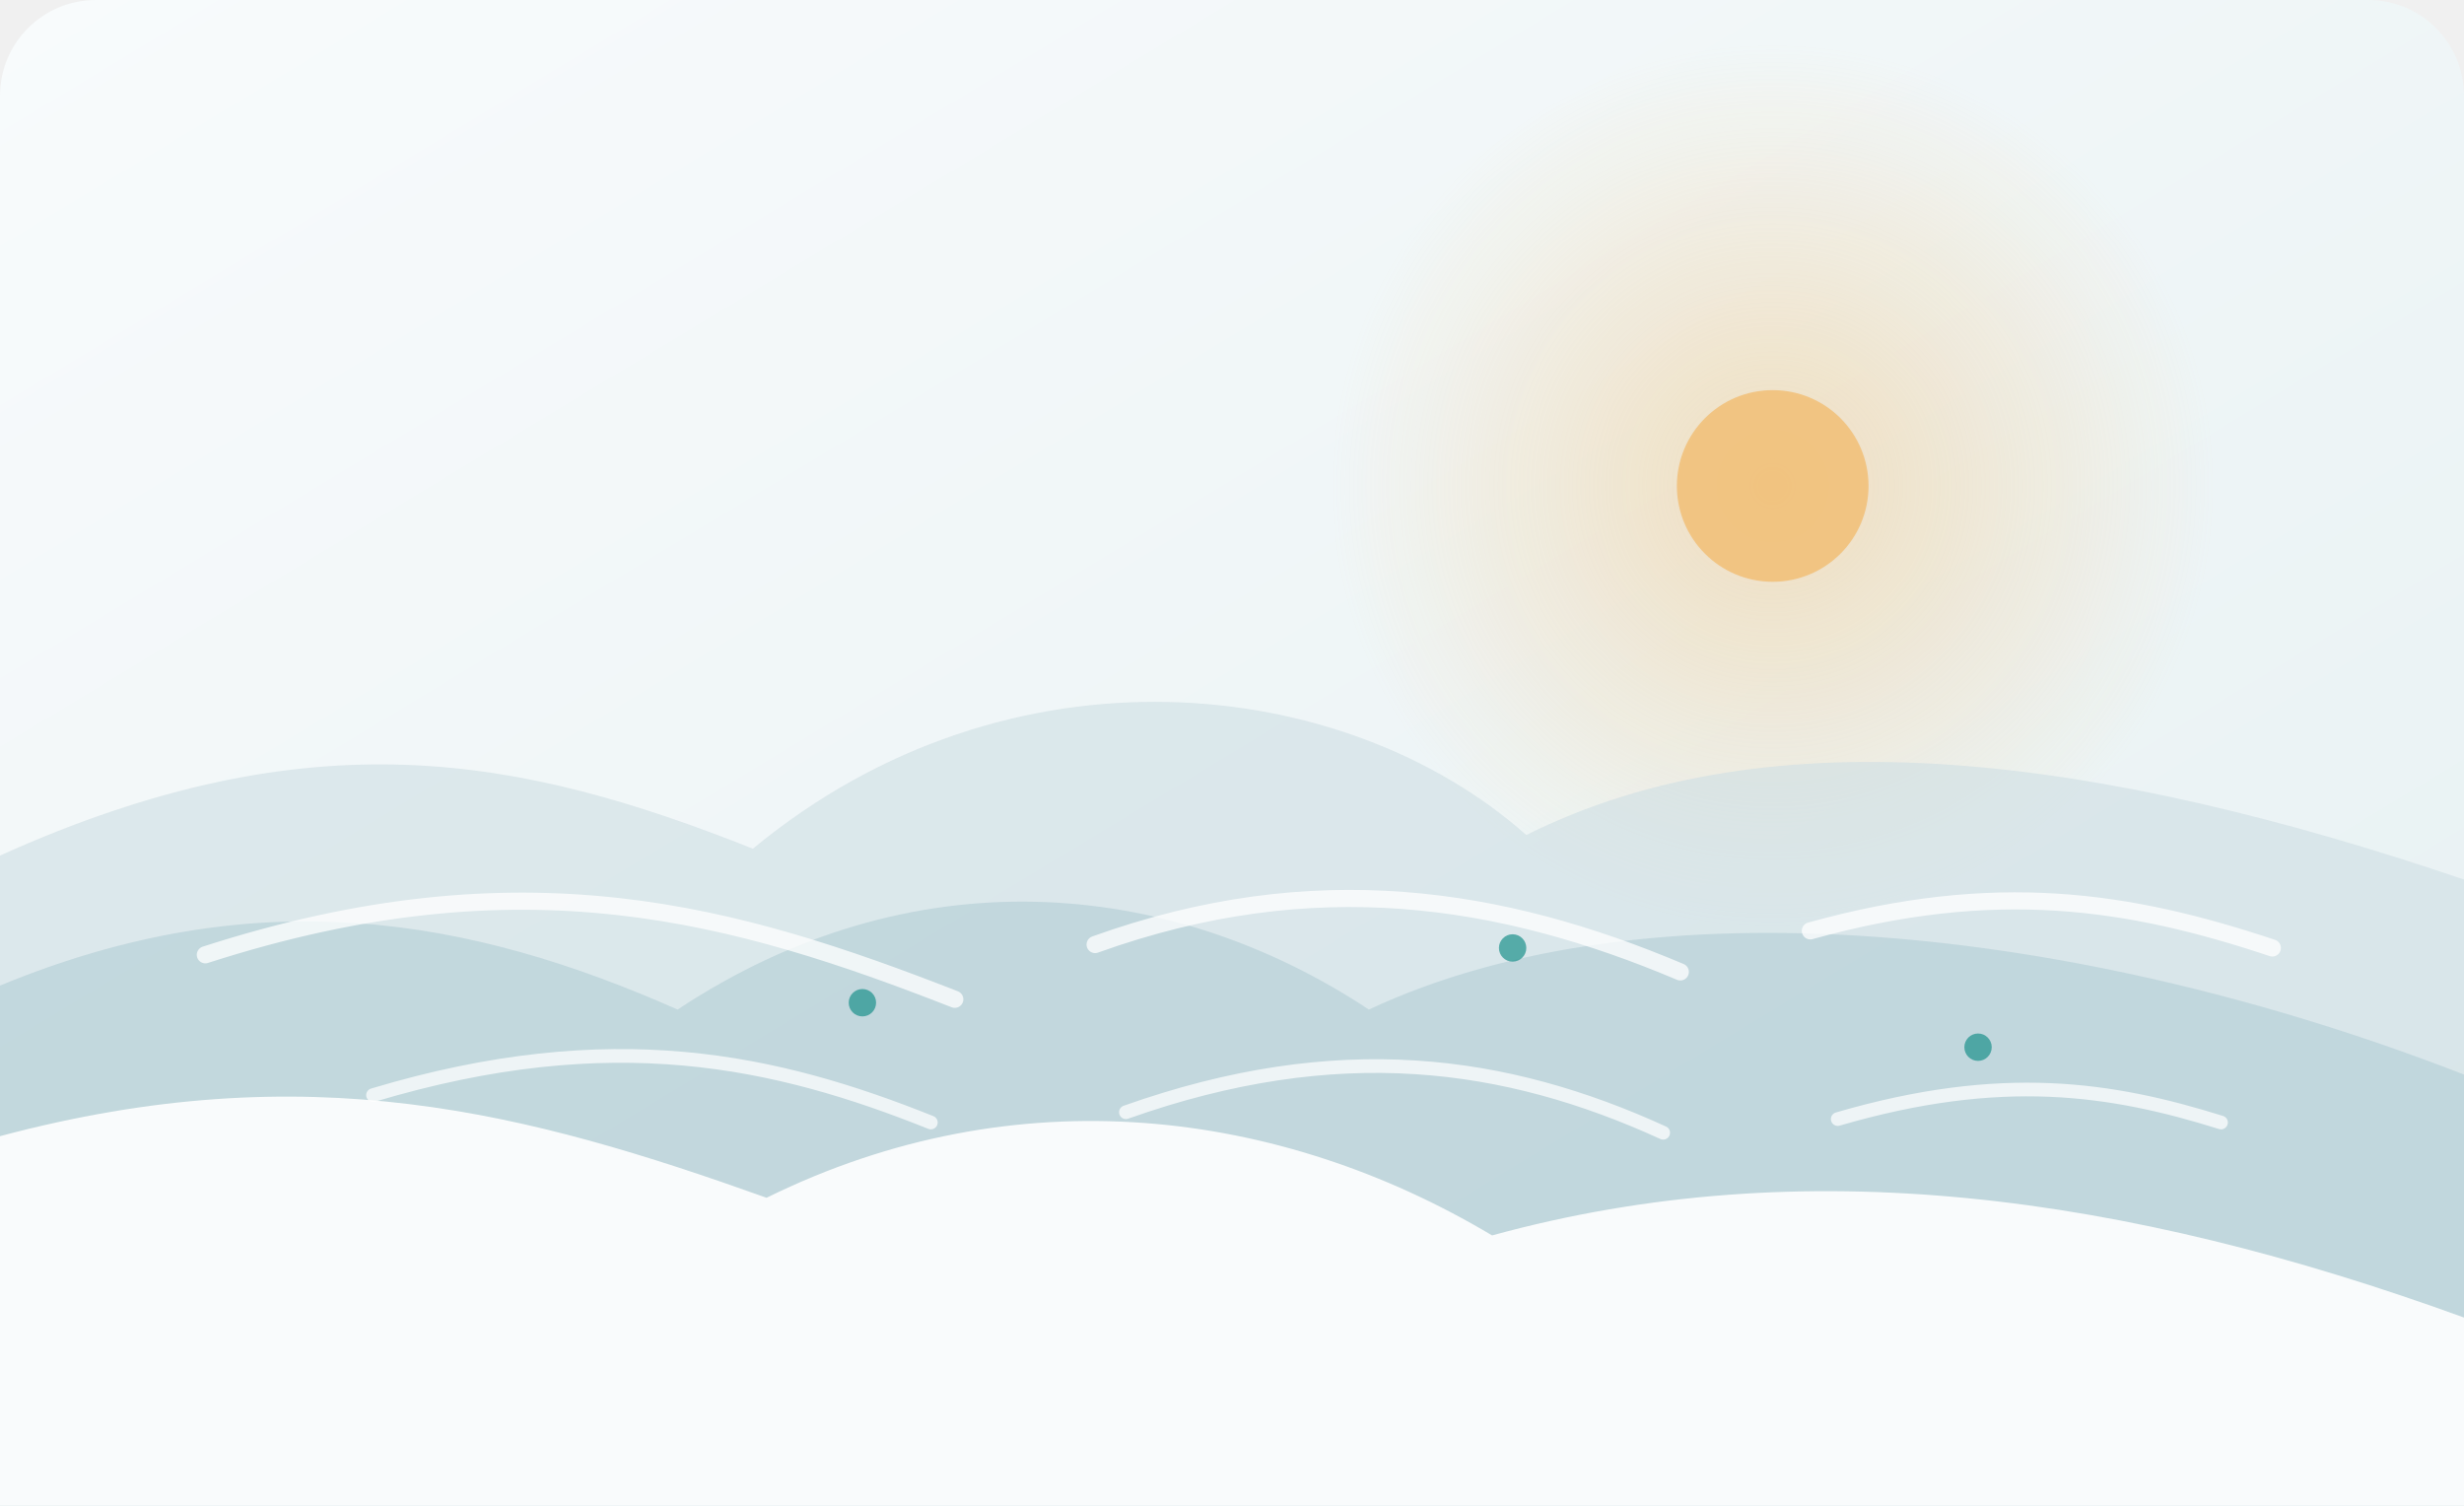
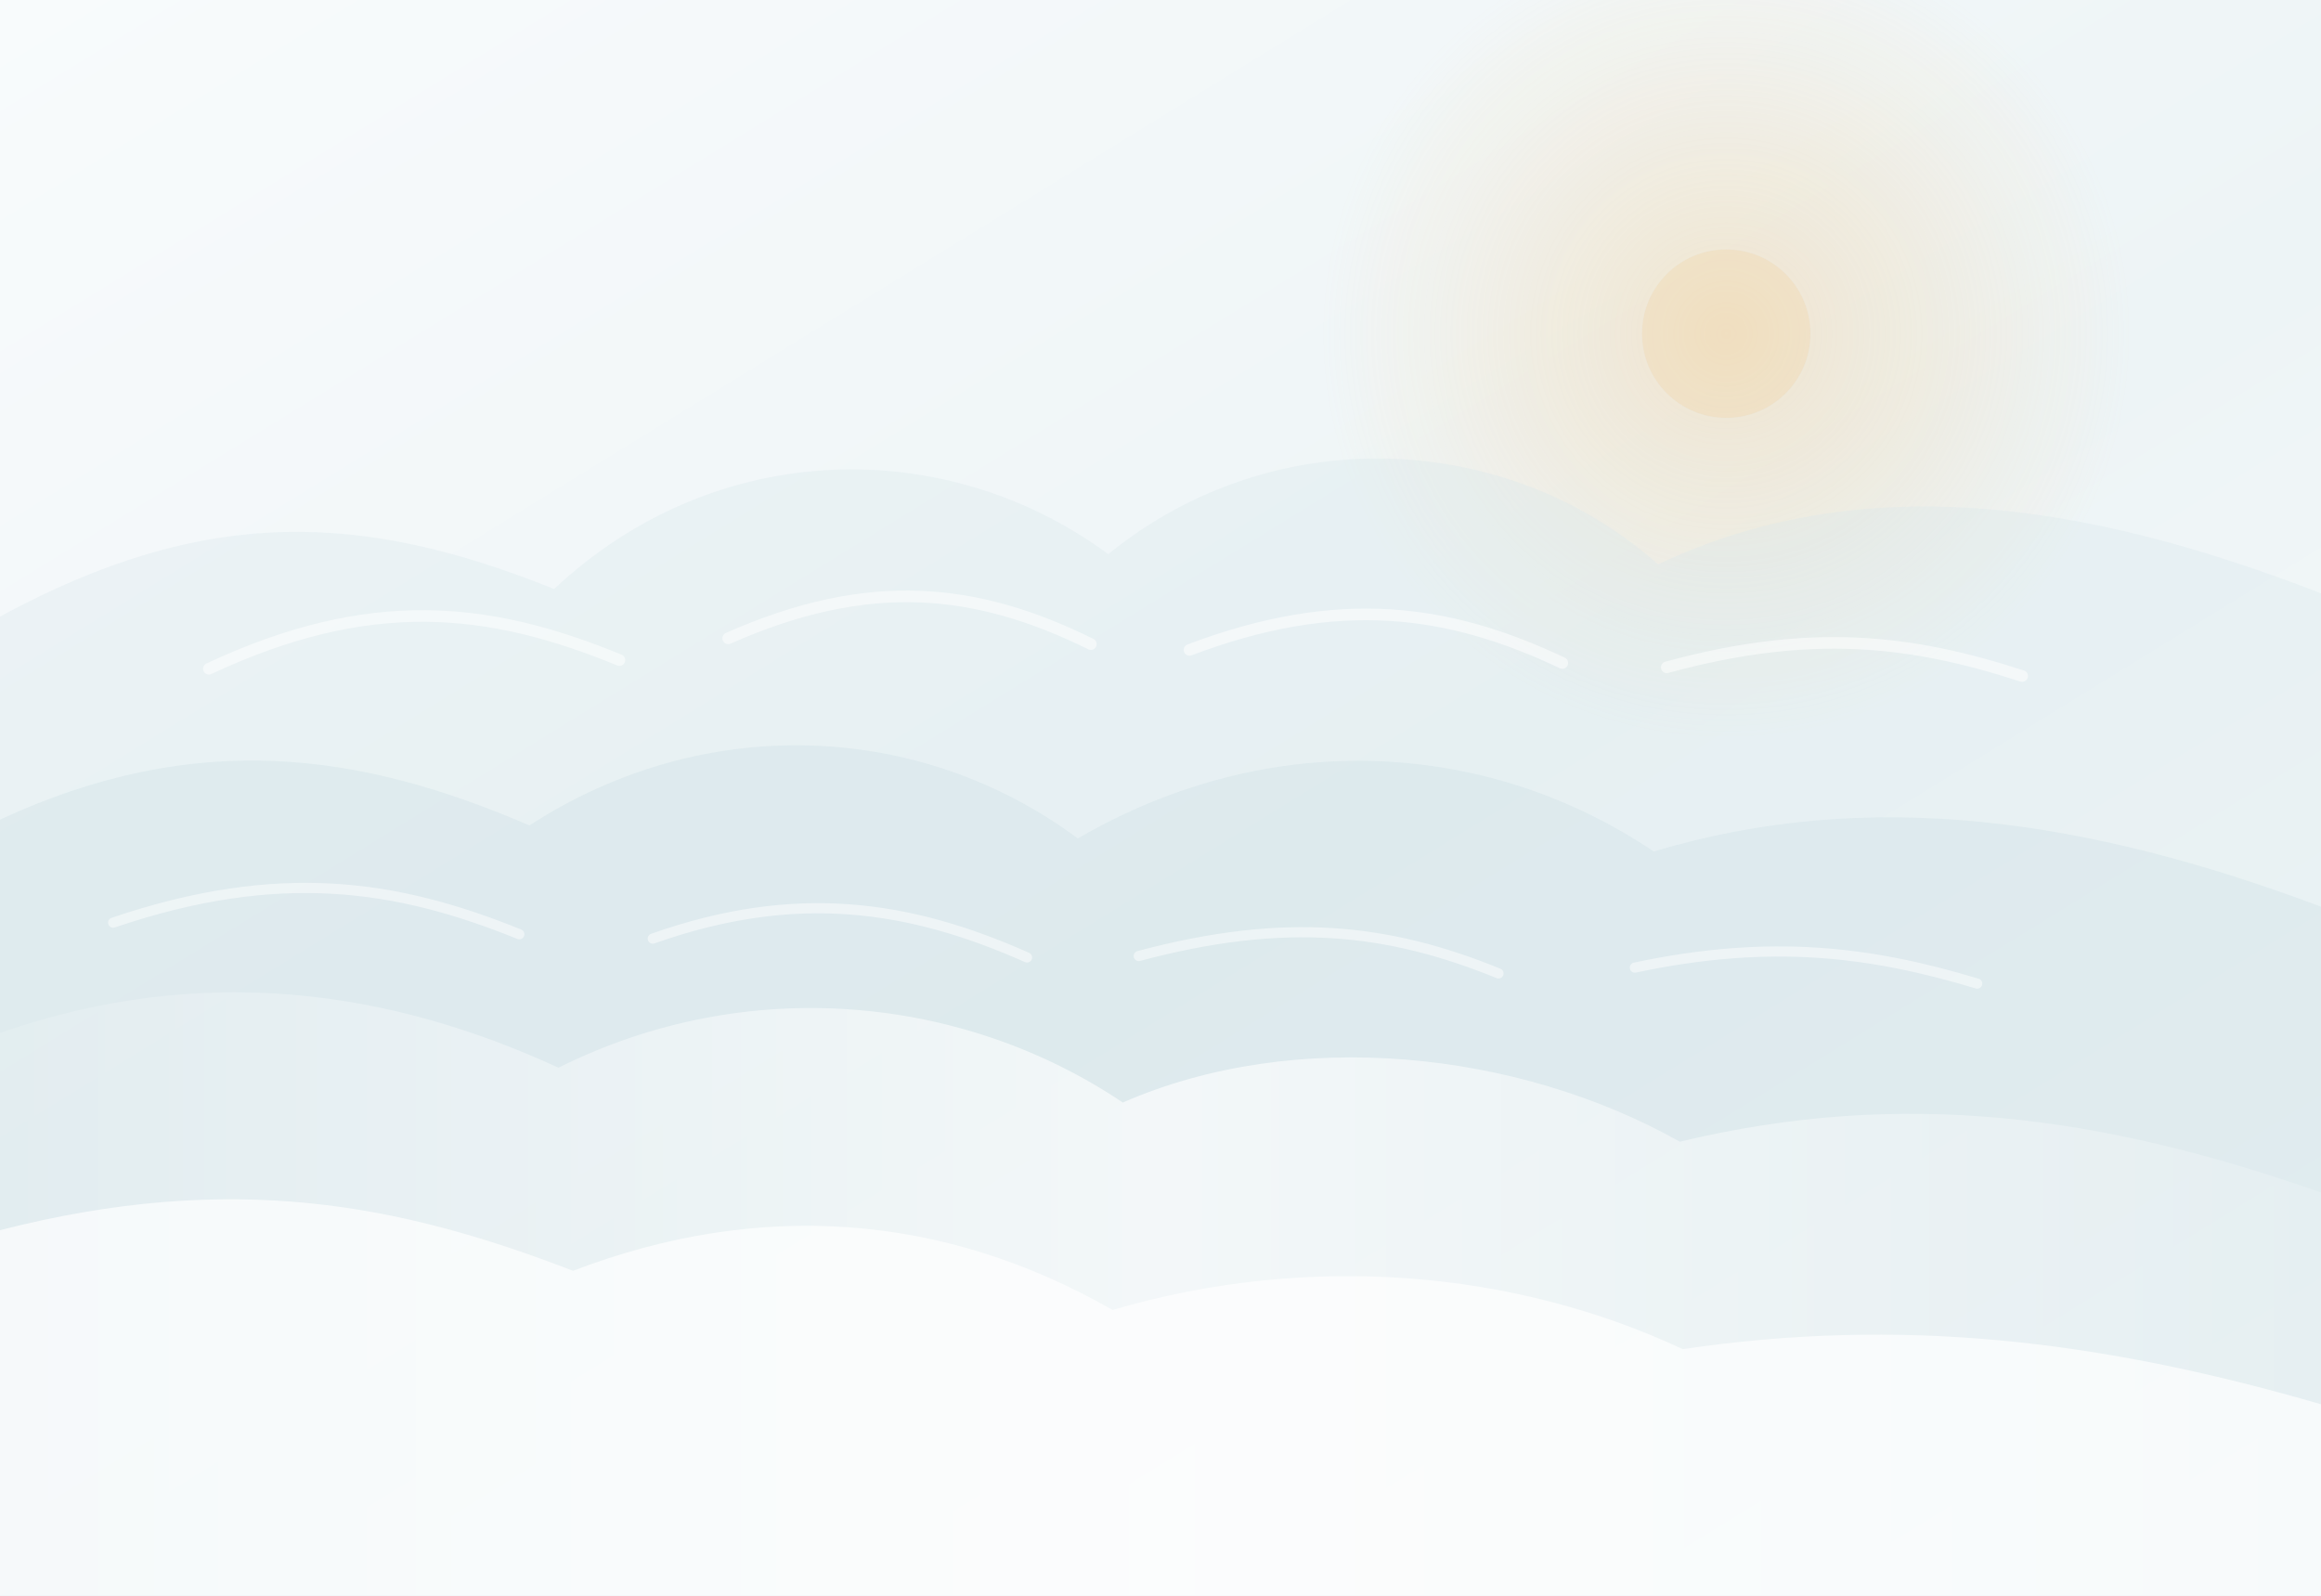
- <svg xmlns="http://www.w3.org/2000/svg" viewBox="0 0 720 440">
+ <svg xmlns="http://www.w3.org/2000/svg" viewBox="0 0 1600 1100">
  <defs>
-     <linearGradient id="sky" x1="0" y1="0" x2="1" y2="1">
+     <linearGradient id="sky" x1="0" y1="0" x2="0.9" y2="1">
      <stop offset="0" stop-color="#f8fbfc" />
-       <stop offset="1" stop-color="#e6f0f2" />
+       <stop offset=".58" stop-color="#edf4f6" />
+       <stop offset="1" stop-color="#f7fafb" />
    </linearGradient>
    <radialGradient id="sun">
-       <stop offset="0" stop-color="#f1bd70" stop-opacity=".42" />
+       <stop offset="0" stop-color="#f1bd70" stop-opacity=".3" />
      <stop offset="1" stop-color="#f1bd70" stop-opacity="0" />
    </radialGradient>
+     <linearGradient id="cloud-fade" x1="0" y1="0" x2="1" y2="0">
+       <stop offset="0" stop-color="#ffffff" stop-opacity=".15" />
+       <stop offset=".5" stop-color="#ffffff" stop-opacity=".8" />
+       <stop offset="1" stop-color="#ffffff" stop-opacity=".2" />
+     </linearGradient>
  </defs>
-   <rect width="720" height="440" rx="28" fill="url(#sky)" />
-   <circle cx="518" cy="142" r="130" fill="url(#sun)" />
-   <circle cx="518" cy="142" r="28" fill="#f1bd70" opacity=".8" />
-   <path d="M0 250c91-41 152-29 220-2 75-62 173-51 226-4 72-36 168-23 274 13v183H0Z" fill="#cfdee3" opacity=".62" />
-   <path d="M0 288c75-31 137-20 198 7 68-45 143-39 202 0 81-38 207-25 320 19v126H0Z" fill="#b9d1d8" opacity=".72" />
-   <path d="M0 332c90-24 154-7 224 18 73-36 150-26 212 11 91-25 185-12 284 24v55H0Z" fill="#ffffff" opacity=".9" />
-   <path d="M60 279c93-30 155-12 219 13m41-16c64-23 119-14 171 8m38-12c54-15 93-9 135 5" fill="none" stroke="#ffffff" stroke-linecap="round" stroke-width="5" opacity=".76" />
-   <path d="M109 320c70-21 118-10 163 8m57-3c62-22 111-15 157 6m51-4c48-14 80-9 112 1" fill="none" stroke="#ffffff" stroke-linecap="round" stroke-width="4" opacity=".72" />
-   <circle cx="252" cy="293" r="4" fill="#1d918b" opacity=".7" />
-   <circle cx="442" cy="277" r="4" fill="#1d918b" opacity=".7" />
-   <circle cx="578" cy="306" r="4" fill="#1d918b" opacity=".7" />
+   <rect width="1600" height="1100" fill="url(#sky)" />
+   <circle cx="1190" cy="230" r="280" fill="url(#sun)" />
+   <circle cx="1190" cy="230" r="58" fill="#f1bd70" opacity=".16" />
+   <path d="M0 425c142-77 250-72 382-19 112-105 271-106 382-24 113-92 274-86 379 7 138-65 290-45 457 20v691H0Z" fill="#d9e7eb" opacity=".34" />
+   <path d="M0 565c136-63 249-46 365 4 120-78 269-72 378 9 136-79 286-66 397 9 150-45 300-22 460 38v475H0Z" fill="#c8dce2" opacity=".32" />
+   <path d="M0 712c141-49 270-29 385 24 130-65 279-50 389 24 119-52 272-36 384 27 154-37 291-18 442 35v278H0Z" fill="url(#cloud-fade)" opacity=".8" />
+   <path d="M0 848c160-41 276-18 395 28 128-49 255-40 372 27 136-40 278-27 393 27 149-22 285-7 440 38v132H0Z" fill="#ffffff" opacity=".68" />
+   <path d="M144 461c111-52 193-43 283-6m75-15c97-43 171-35 250 4m68 4c103-39 179-28 257 9m72 3c99-27 168-19 245 6" fill="none" stroke="#ffffff" stroke-linecap="round" stroke-width="8" opacity=".52" />
+   <path d="M78 636c115-39 196-26 280 8m92 3c99-35 177-23 258 13m77-1c101-27 172-19 248 12m94-4c94-20 163-11 236 11" fill="none" stroke="#ffffff" stroke-linecap="round" stroke-width="7" opacity=".48" />
</svg>
